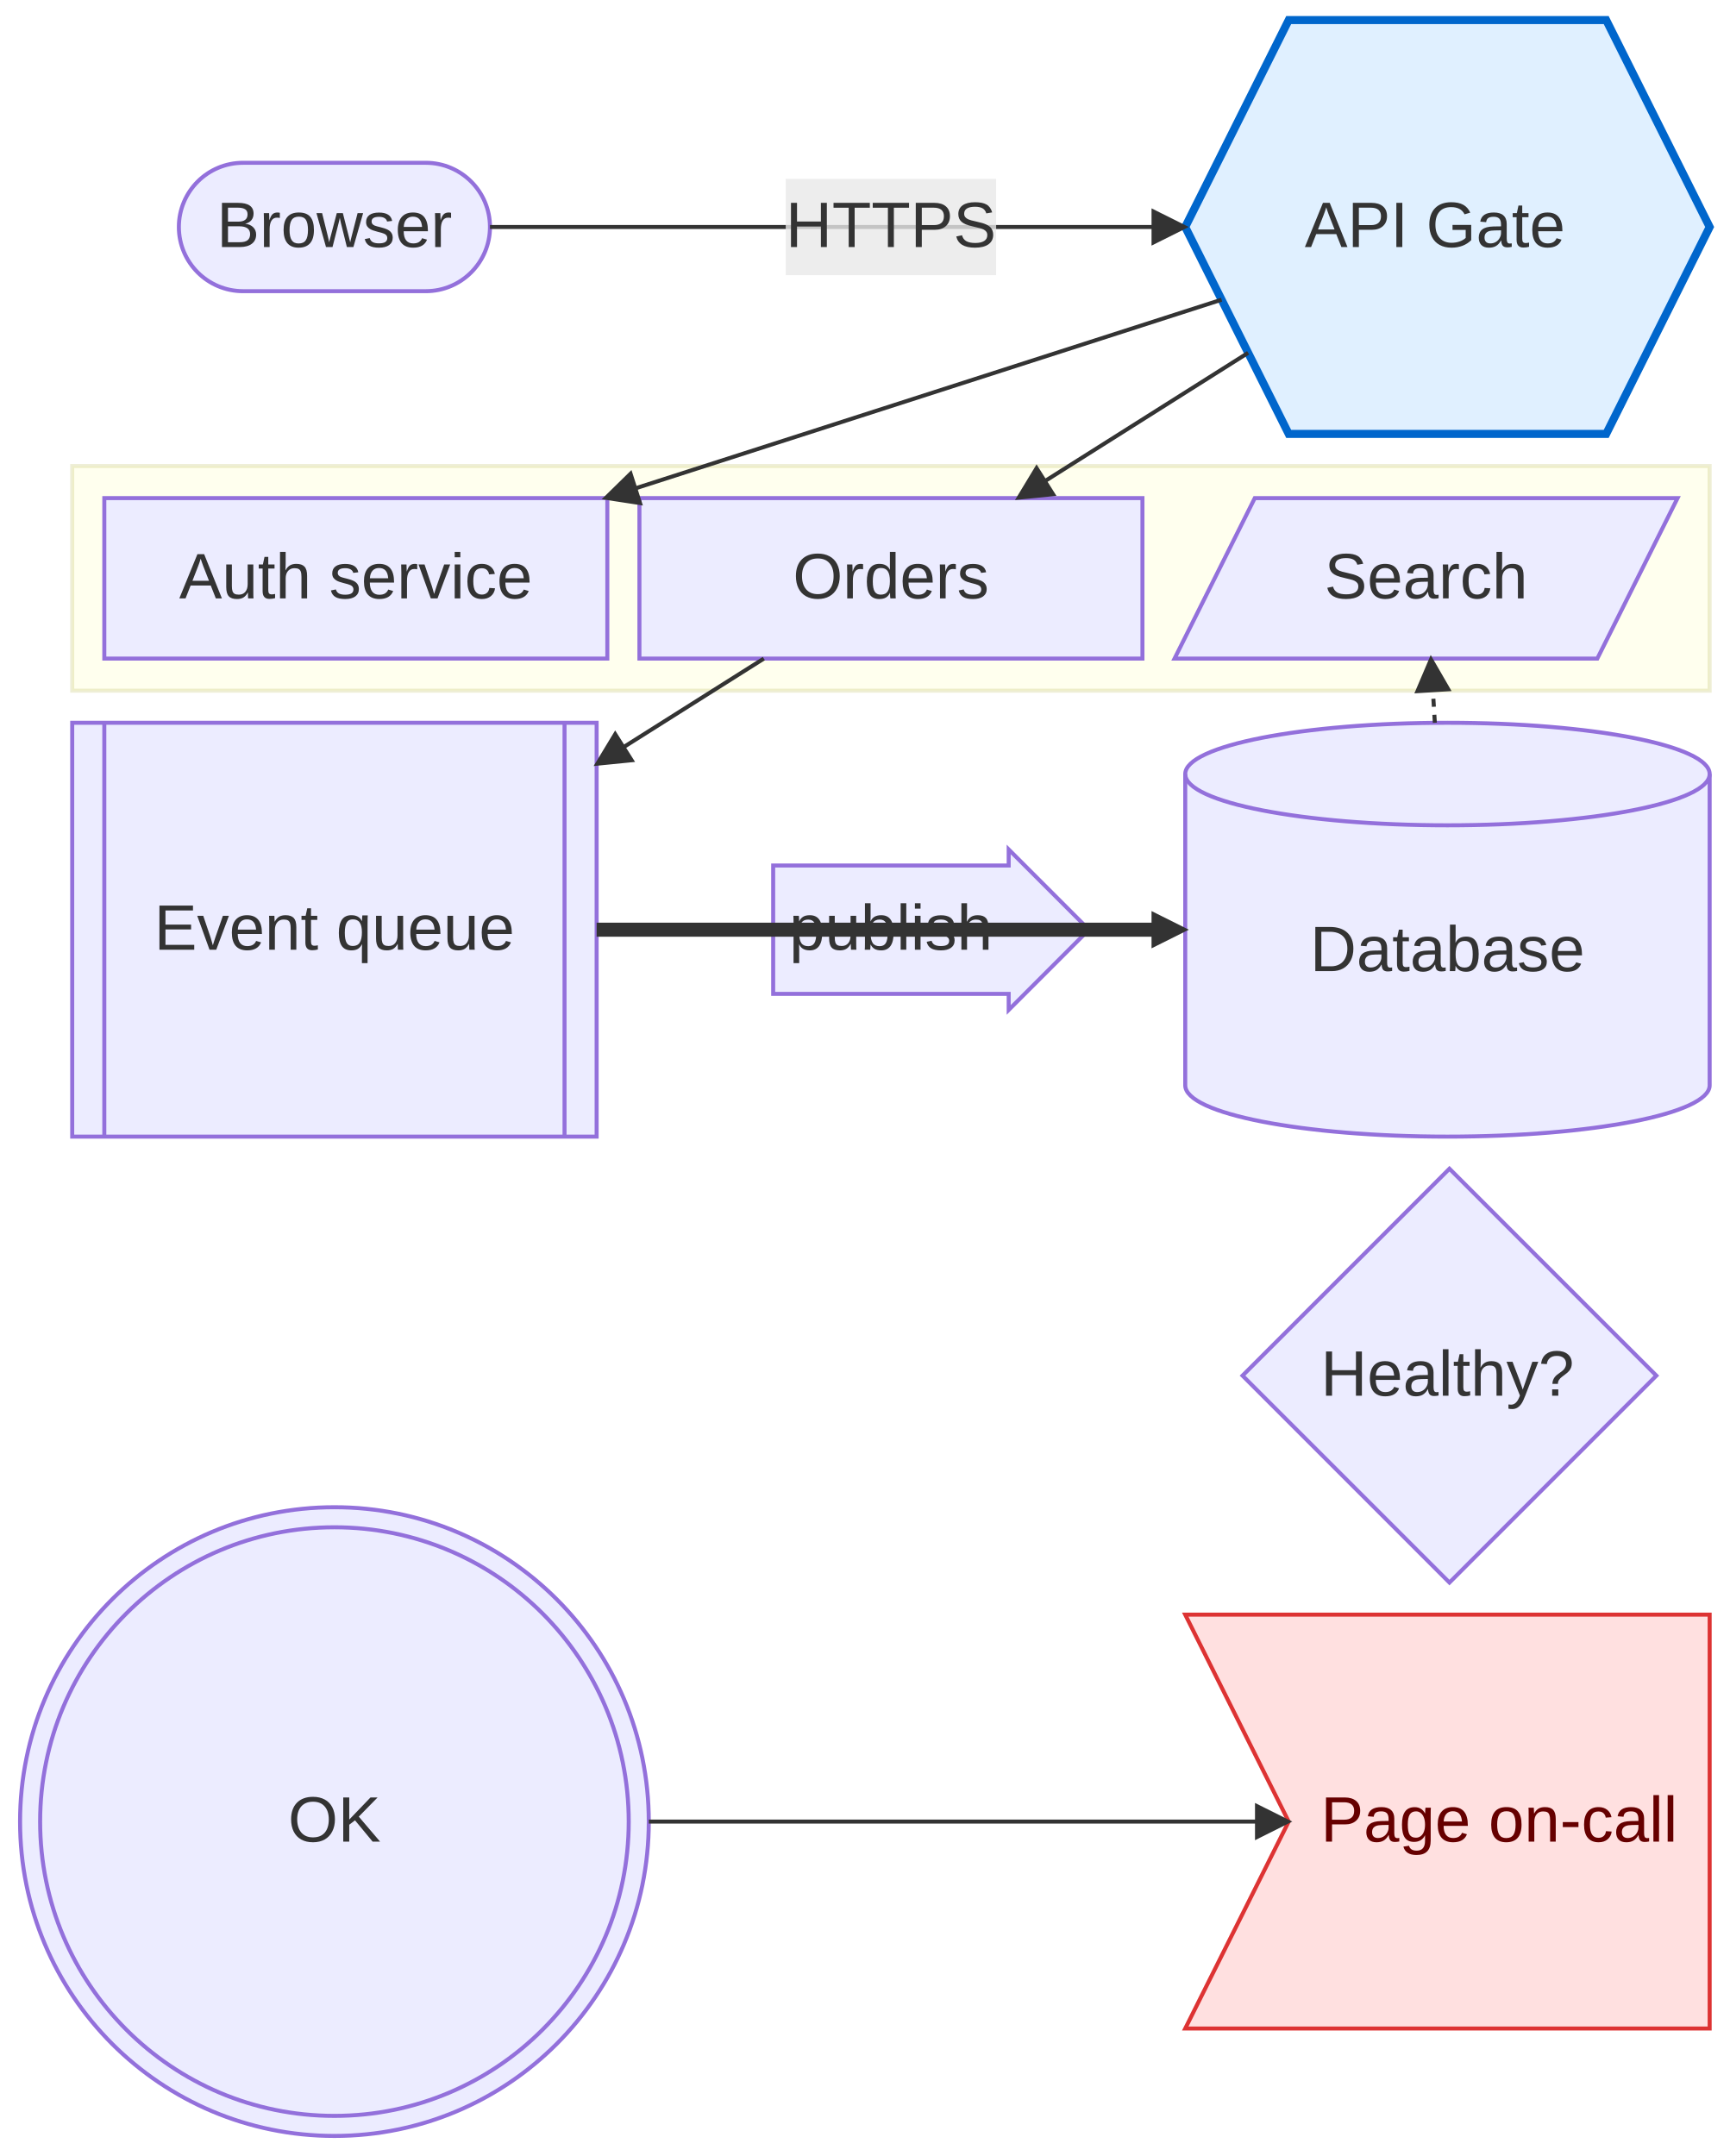
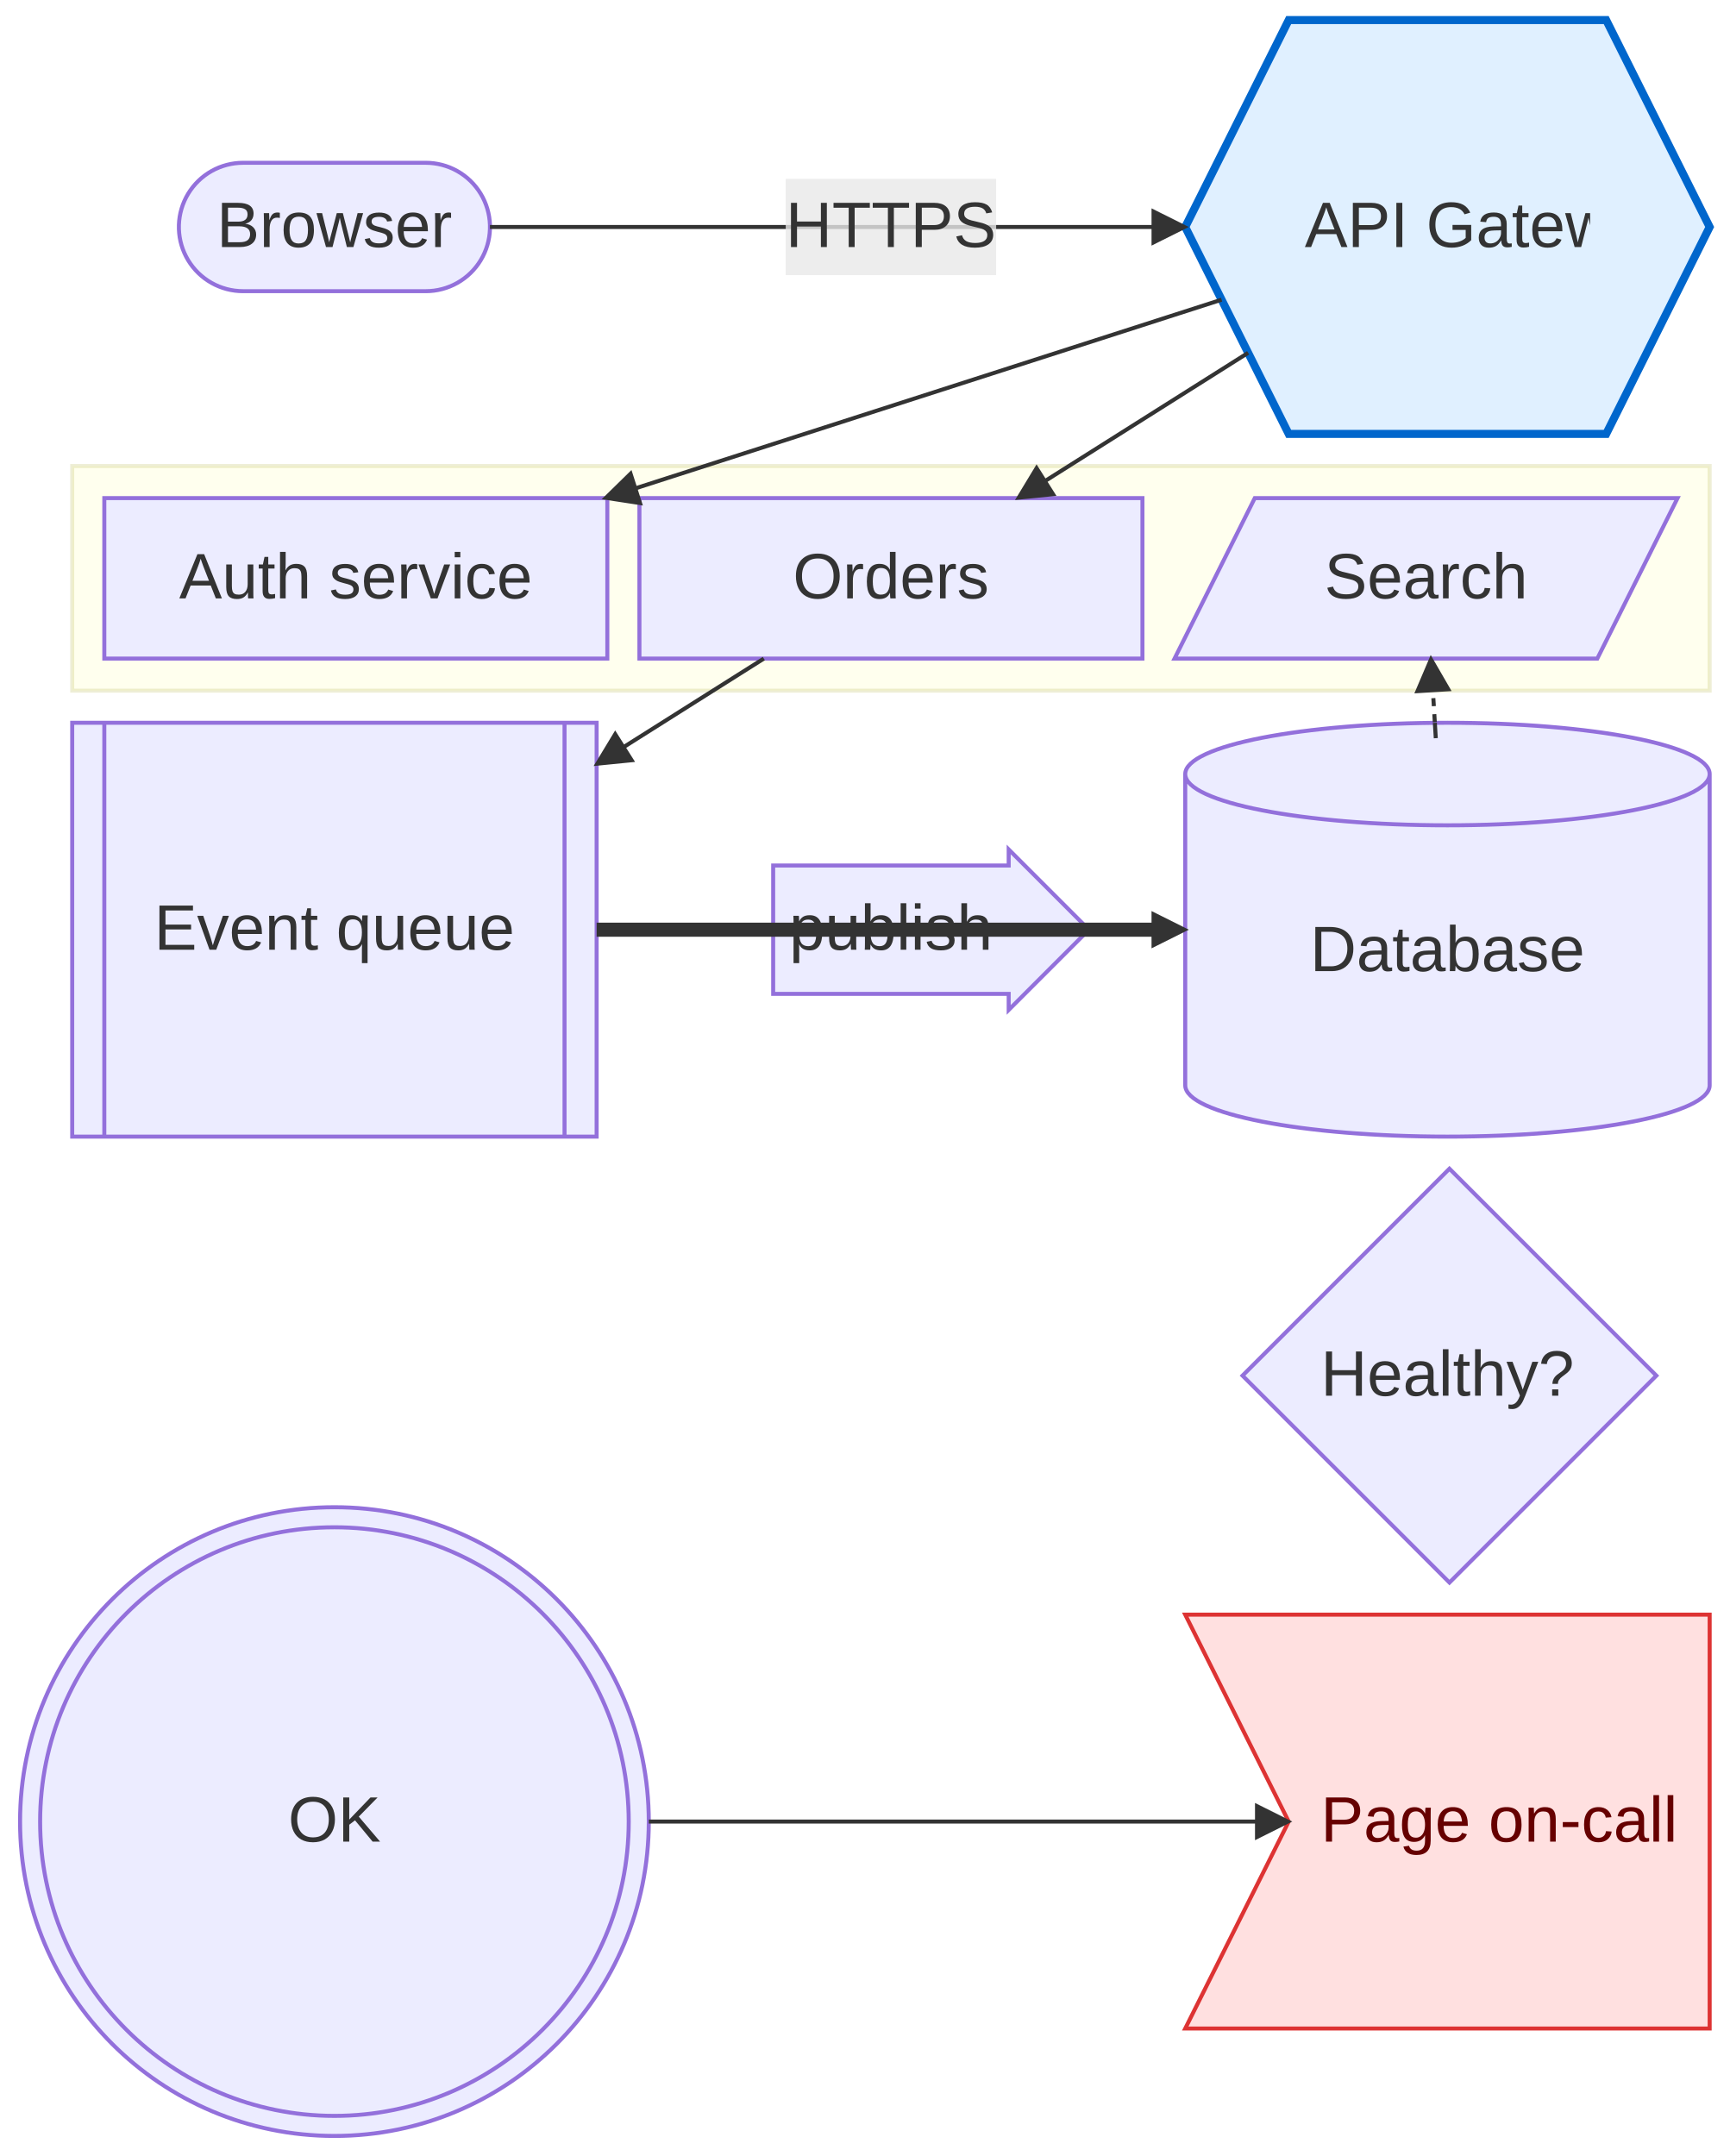
<svg xmlns="http://www.w3.org/2000/svg" id="my-svg" width="100%" class="block" style="max-width: 431.141px; background-color: white;" viewBox="-18 -278.891 431.141 537.404" role="graphics-document document" aria-roledescription="block">
  <style>#my-svg{font-family:"trebuchet ms", verdana, arial, sans-serif;font-size:16px;}#my-svg text{font-family:"trebuchet ms", verdana, arial, sans-serif;}</style>
  <g>
    <g class="blocks">
      <g class="node client">
-         <rect class="label-container" x="26.584" y="-238.312" width="77.546" height="32" rx="16" ry="16" fill="#ECECFF" stroke="#9370DB" stroke-width="1" />
+         <path class="label-container" d="M42.584,-238.312L88.13,-238.312L88.13,-238.312L89.155,-238.28L90.176,-238.181L91.188,-238.017L92.188,-237.789L93.172,-237.497L94.134,-237.143L95.072,-236.728L95.981,-236.254L96.859,-235.722L97.7,-235.135L98.502,-234.496L99.261,-233.806L99.974,-233.069L100.639,-232.288L101.253,-231.466L101.812,-230.607L102.316,-229.713L102.761,-228.789L103.145,-227.838L103.469,-226.865L103.729,-225.873L103.925,-224.866L104.056,-223.849L104.122,-222.825L104.122,-221.8L104.056,-220.776L103.925,-219.759L103.729,-218.752L103.469,-217.76L103.145,-216.787L102.761,-215.836L102.316,-214.912L101.812,-214.018L101.253,-213.159L100.639,-212.337L99.974,-211.556L99.261,-210.819L98.502,-210.129L97.7,-209.49L96.859,-208.903L95.981,-208.371L95.072,-207.897L94.134,-207.482L93.172,-207.128L92.188,-206.836L91.188,-206.608L90.176,-206.444L89.155,-206.345L88.13,-206.312L88.13,-206.312L42.584,-206.312L41.558,-206.345L40.538,-206.444L39.525,-206.608L38.525,-206.836L37.542,-207.128L36.579,-207.482L35.641,-207.897L34.732,-208.371L33.855,-208.903L33.014,-209.49L32.212,-210.129L31.453,-210.819L30.739,-211.556L30.074,-212.337L29.461,-213.159L28.901,-214.018L28.398,-214.912L27.953,-215.836L27.568,-216.787L27.245,-217.76L26.985,-218.752L26.789,-219.759L26.658,-220.776L26.592,-221.8L26.592,-222.825L26.658,-223.849L26.789,-224.866L26.985,-225.873L27.245,-226.865L27.568,-227.838L27.953,-228.789L28.398,-229.713L28.901,-230.607L29.461,-231.466L30.074,-232.288L30.739,-233.069L31.453,-233.806L32.212,-234.496L33.014,-235.135L33.855,-235.722L34.732,-236.254L35.641,-236.728L36.579,-237.143L37.542,-237.497L38.525,-237.789L39.525,-238.017L40.538,-238.181L41.558,-238.28L42.584,-238.312Z" fill="#ECECFF" stroke="#9370DB" stroke-width="1" />
        <text class="label" x="65.357" y="-217.312" text-anchor="middle" font-size="16" fill="#333">Browser</text>
      </g>
      <g class="node gw">
        <path class="label-container" d="M303.216,-170.734L382.352,-170.734L408.141,-222.312L382.352,-273.891L303.216,-273.891L277.427,-222.312Z" fill="#e0f0ff" stroke="#06c" stroke-width="2" />
-         <text class="label" x="307.221" y="-217.312" text-anchor="start" font-size="16" fill="#333">API Gate</text>
+         <svg x="307.221" y="-234.312" width="71.125" height="24" viewBox="307.221 -234.312 71.125 24">
+           <text class="label" x="307.221" y="-217.312" text-anchor="start" font-size="16" fill="#333">API Gateway</text>
+         </svg>
      </g>
      <g class="block composite services">
        <rect class="composite" x="0" y="-162.734" width="408.141" height="56" fill="rgba(255, 255, 222, 0.5)" stroke="rgba(170, 170, 51, 0.2)" stroke-width="1" />
        <g class="node auth">
          <rect class="label-container" x="8" y="-154.734" width="125.38" height="40" fill="#ECECFF" stroke="#9370DB" stroke-width="1" />
          <text class="label" x="70.69" y="-129.734" text-anchor="middle" font-size="16" fill="#333">Auth service</text>
        </g>
        <g class="node orders">
          <rect class="label-container" x="141.38" y="-154.734" width="125.38" height="40" fill="#ECECFF" stroke="#9370DB" stroke-width="1" />
          <text class="label" x="204.07" y="-129.734" text-anchor="middle" font-size="16" fill="#333">Orders</text>
        </g>
        <g class="node search">
          <path class="label-container" d="M274.76,-114.734L380.141,-114.734L400.141,-154.734L294.76,-154.734Z" fill="#ECECFF" stroke="#9370DB" stroke-width="1" />
          <text class="label" x="337.451" y="-129.734" text-anchor="middle" font-size="16" fill="#333">Search</text>
        </g>
      </g>
      <g class="node queue">
-         <rect class="label-container" x="0" y="-98.734" width="130.714" height="103.156" fill="#ECECFF" stroke="#9370DB" stroke-width="1" />
-         <path d="M8,-98.734L8,4.422" fill="none" stroke="#9370DB" stroke-width="1" />
-         <path d="M122.714,-98.734L122.714,4.422" fill="none" stroke="#9370DB" stroke-width="1" />
+         <path class="label-container" d="M8,4.422L122.714,4.422L122.714,-98.734L8,-98.734L8,4.422L0,4.422L130.714,4.422L130.714,-98.734L0,-98.734L0,4.422Z" fill="#ECECFF" stroke="#9370DB" stroke-width="1" />
        <text class="label" x="65.357" y="-42.156" text-anchor="middle" font-size="16" fill="#333">Event queue</text>
      </g>
      <g class="node arrow">
        <path class="label-container" d="M174.719,-31.156L174.719,-31.156L233.422,-31.156L233.422,-27.156L253.422,-47.156L233.422,-67.156L233.422,-63.156L174.719,-63.156L174.719,-63.156Z" fill="#ECECFF" stroke="#9370DB" stroke-width="1" />
        <text class="label" x="204.07" y="-42.156" text-anchor="middle" font-size="16" fill="#333">publish</text>
      </g>
      <g class="node db">
-         <path class="label-container" d="M277.427,-85.955L277.427,-8.357C277.427,-1.3,306.688,4.422,342.784,4.422C378.879,4.422,408.141,-1.3,408.141,-8.357L408.141,-85.955C408.141,-93.013,378.879,-98.734,342.784,-98.734C306.688,-98.734,277.427,-93.013,277.427,-85.955Z" fill="#ECECFF" stroke="#9370DB" stroke-width="1" />
-         <path d="M277.427,-85.955C277.427,-78.897,306.688,-73.176,342.784,-73.176C378.879,-73.176,408.141,-78.897,408.141,-85.955" fill="none" stroke="#9370DB" stroke-width="1" />
+         <path class="label-container" d="M 277.427 -85.955 A 65.357 12.779 0 0 0 408.141 -85.955 A 65.357 12.779 0 0 0 277.427 -85.955 L277.427,-8.357A 65.357 12.779 0 0 0 408.141 -8.357 L408.141,-85.955" fill="#ECECFF" stroke="#9370DB" stroke-width="1" />
        <text class="label" x="342.784" y="-36.823" text-anchor="middle" font-size="16" fill="#333">Database</text>
      </g>
      <g class="node decide">
        <path class="label-container" d="M343.284,115.578L394.862,64L343.284,12.422L291.706,64Z" fill="#ECECFF" stroke="#9370DB" stroke-width="1" />
        <text class="label" x="342.784" y="69" text-anchor="middle" font-size="16" fill="#333">Healthy?</text>
      </g>
      <g class="node ok">
        <circle class="outer-circle" cx="65.357" cy="175.156" r="78.357" fill="#ECECFF" stroke="#9370DB" stroke-width="1" />
        <circle class="inner-circle" cx="65.357" cy="175.156" r="73.357" fill="#ECECFF" stroke="#9370DB" stroke-width="1" />
        <text class="label" x="65.357" y="180.156" text-anchor="middle" font-size="16" fill="#333">OK</text>
      </g>
      <g class="node alert warn">
        <path class="label-container" d="M277.427,123.578L303.216,175.156L277.427,226.734L408.141,226.734L408.141,123.578Z" fill="#ffe0e0" stroke="#d33" stroke-width="1" />
        <text class="label" x="355.678" y="180.156" text-anchor="middle" font-size="16" fill="#600">Page on-call</text>
      </g>
    </g>
    <g class="edges">
-       <path class="edge" d="M104.13,-222.312L273.427,-222.312" fill="none" stroke="#333333" stroke-width="1" />
+       <path class="edge" d="M104.122,-222.312L120.78,-222.312C137.438,-222.312,170.754,-222.312,198.972,-222.312C227.189,-222.312,250.308,-222.312,261.868,-222.312L273.427,-222.312" fill="none" stroke="#333333" stroke-width="1" />
      <path d="M277.427,-222.312L269.427,-218.312L269.427,-226.312Z" fill="#333333" stroke="#333333" stroke-width="0.8" />
-       <path class="edge" d="M286.487,-204.192L136.635,-155.96" fill="none" stroke="#333333" stroke-width="1" />
+       <path class="edge" d="M286.487,-204.192L273.195,-199.914C259.904,-195.636,233.32,-187.08,208.345,-179.041C183.37,-171.002,160.002,-163.481,148.319,-159.721L136.635,-155.96" fill="none" stroke="#333333" stroke-width="1" />
      <path d="M132.827,-154.734L139.217,-160.993L141.668,-153.378Z" fill="#333333" stroke="#333333" stroke-width="0.8" />
-       <path class="edge" d="M293.109,-190.95L239.13,-156.87" fill="none" stroke="#333333" stroke-width="1" />
+       <path class="edge" d="M293.109,-190.95L289.828,-188.879C286.548,-186.808,279.988,-182.665,270.991,-176.986C261.995,-171.306,250.563,-164.088,244.846,-160.479L239.13,-156.87" fill="none" stroke="#333333" stroke-width="1" />
      <path d="M235.748,-154.734L240.377,-162.388L244.648,-155.623Z" fill="#333333" stroke="#333333" stroke-width="0.8" />
-       <path class="edge" d="M172.393,-114.734L134.096,-90.555" fill="none" stroke="#333333" stroke-width="1" />
+       <path class="edge" d="M172.393,-114.734L166.113,-110.77C159.833,-106.805,147.273,-98.875,140.89,-94.845C134.508,-90.815,134.302,-90.685,134.199,-90.62L134.096,-90.555" fill="none" stroke="#333333" stroke-width="1" />
      <path d="M130.714,-88.42L135.343,-96.073L139.614,-89.308Z" fill="#333333" stroke="#333333" stroke-width="0.8" />
-       <path class="edge" d="M339.643,-98.734L338.912,-110.742" fill="none" stroke="#333333" stroke-width="1" stroke-dasharray="2" />
+       <path class="edge" d="M339.643,-98.72L339.722,-97.424C339.801,-96.128,339.959,-93.537,339.837,-95.54C339.715,-97.544,339.313,-104.143,339.113,-107.442L338.912,-110.742" fill="none" stroke="#333333" stroke-width="1" stroke-dasharray="2" />
      <path d="M338.668,-114.734L343.147,-106.992L335.162,-106.506Z" fill="#333333" stroke="#333333" stroke-width="0.8" />
-       <path class="edge" d="M143.714,175.156L299.216,175.156" fill="none" stroke="#333333" stroke-width="1" />
+       <path class="edge" d="M143.714,175.156L153.773,175.156C163.832,175.156,183.951,175.156,209.868,175.156C235.786,175.156,267.501,175.156,283.359,175.156L299.216,175.156" fill="none" stroke="#333333" stroke-width="1" />
      <path d="M303.216,175.156L295.216,179.156L295.216,171.156Z" fill="#333333" stroke="#333333" stroke-width="0.8" />
-       <path class="edge" d="M130.714,-47.156L273.427,-47.156" fill="none" stroke="#333333" stroke-width="3.5" />
+       <path class="edge" d="M130.714,-47.156L142.94,-47.156C155.166,-47.156,179.618,-47.156,203.404,-47.156C227.189,-47.156,250.308,-47.156,261.868,-47.156L273.427,-47.156" fill="none" stroke="#333333" stroke-width="3.5" />
      <path d="M277.427,-47.156L269.427,-43.156L269.427,-51.156Z" fill="#333333" stroke="#333333" stroke-width="0.8" />
    </g>
    <g class="edgeLabels">
      <rect x="177.844" y="-234.312" width="52.453" height="24" fill="rgba(232,232,232, 0.8)" stroke="none" />
      <text class="edgeLabel" x="204.07" y="-217.312" text-anchor="middle" font-size="16" fill="#333">HTTPS</text>
    </g>
  </g>
</svg>
